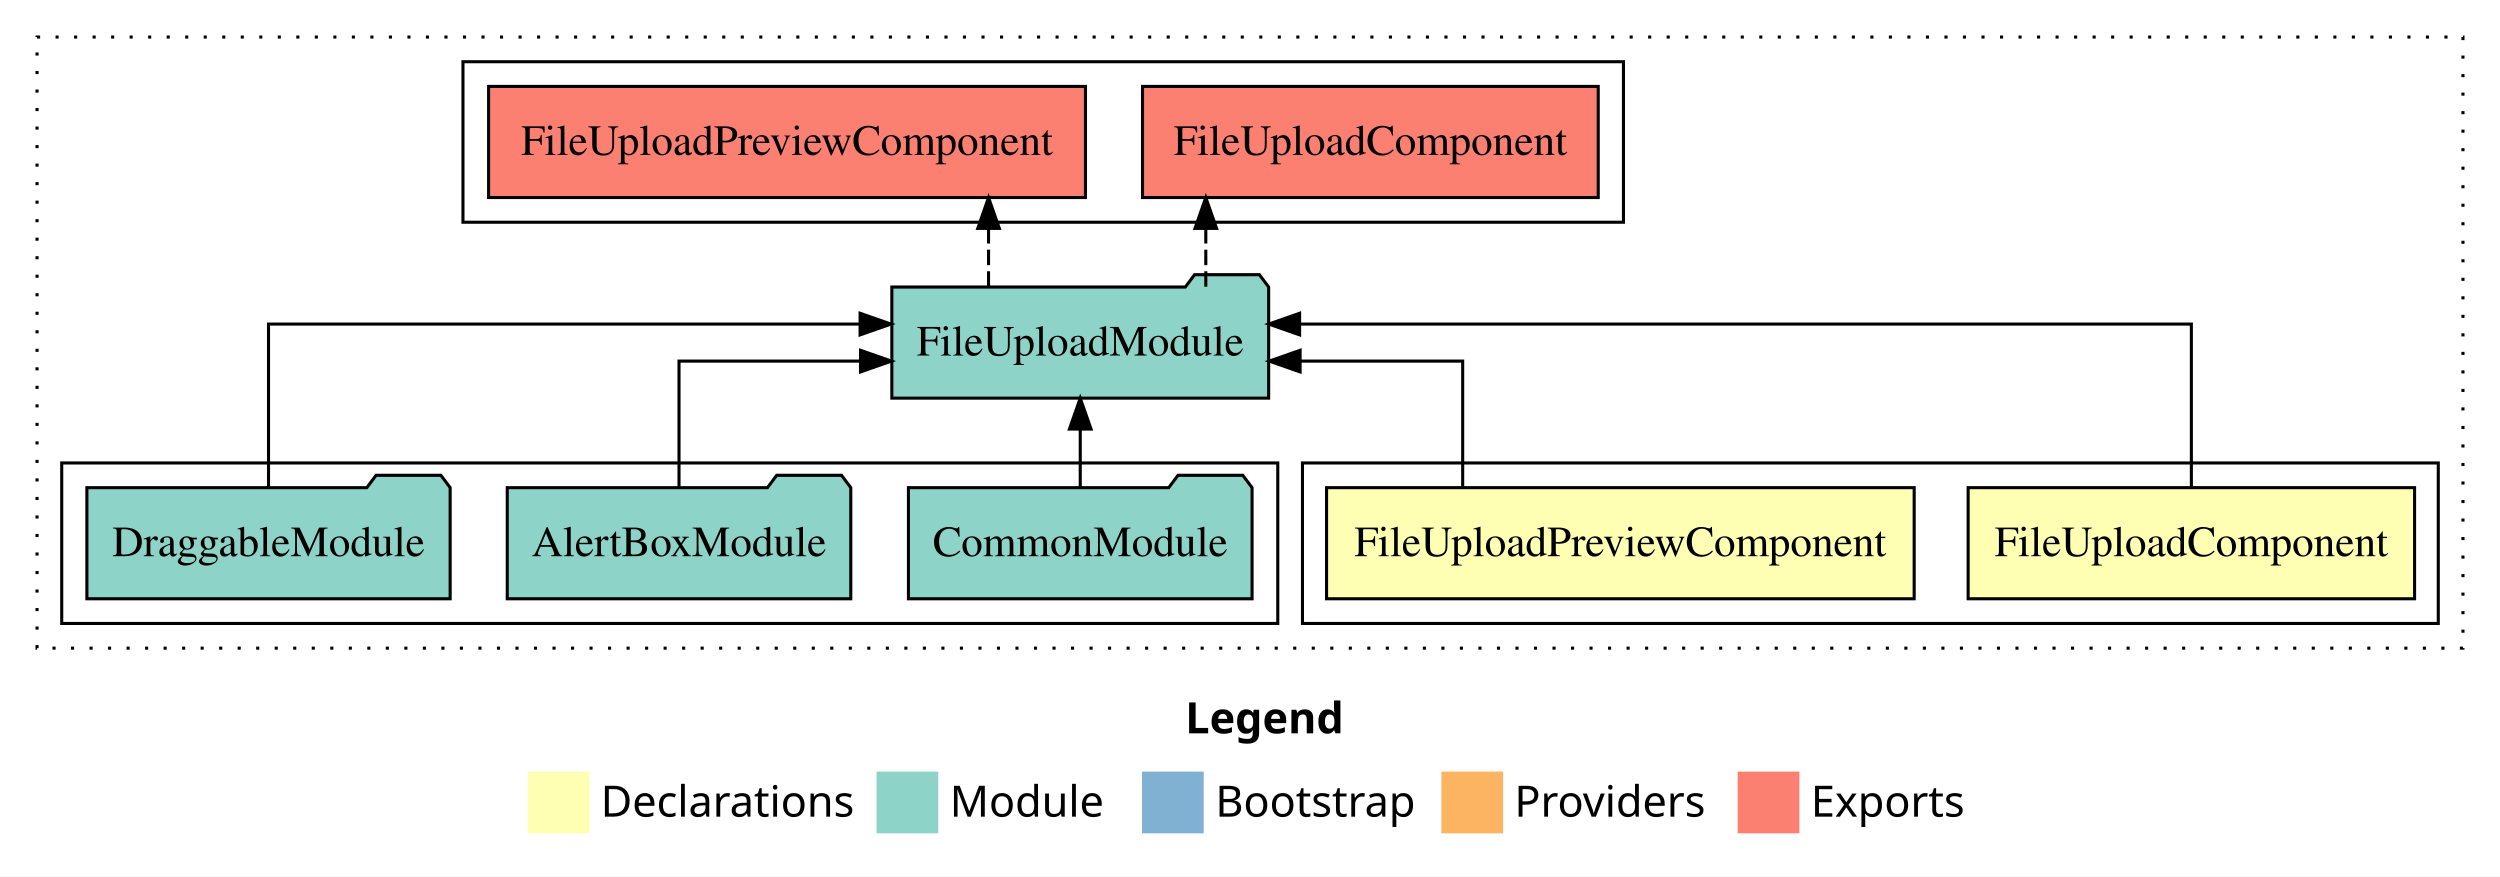
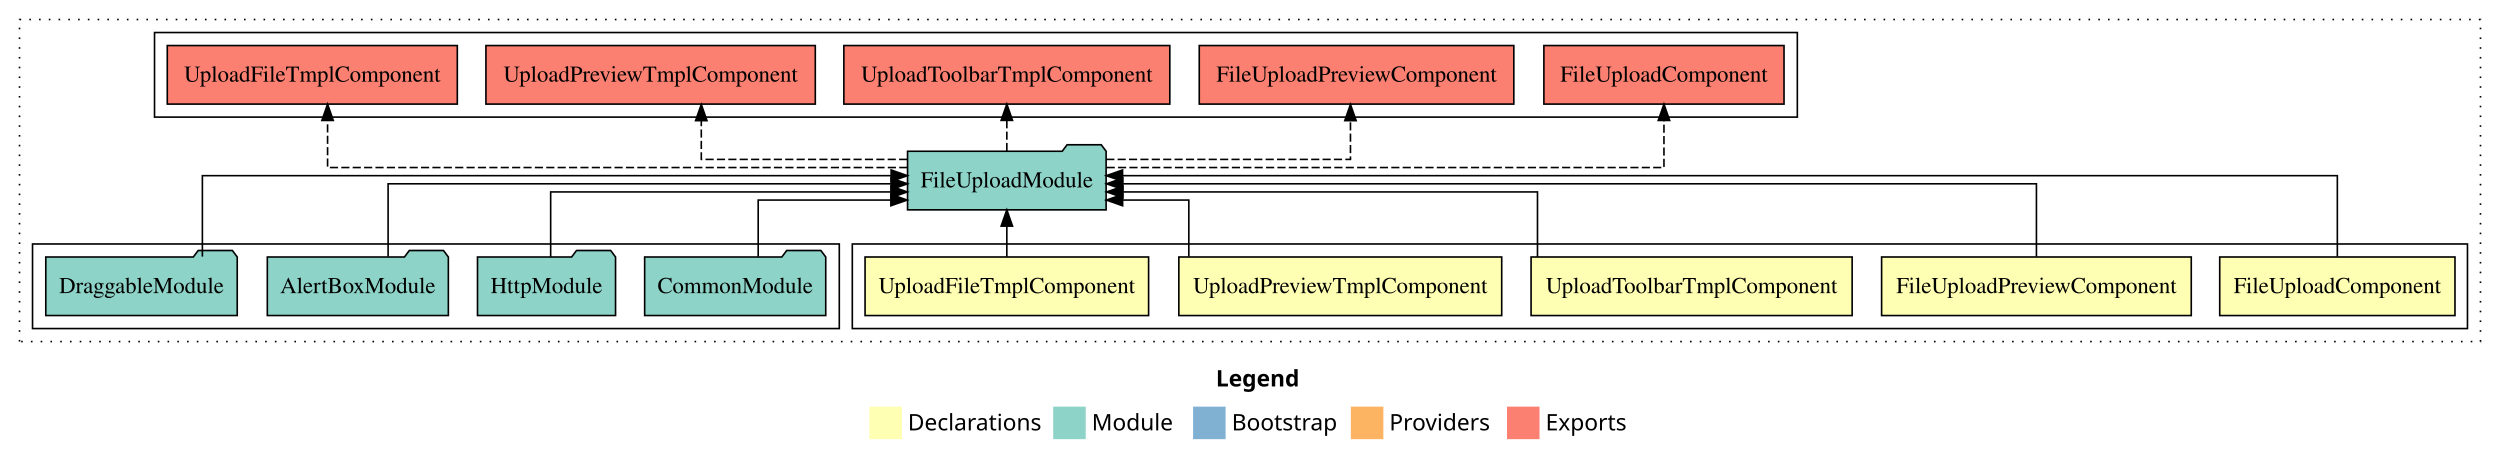
- <svg xmlns="http://www.w3.org/2000/svg" width="810pt" height="284pt" viewBox="0.00 0.00 810.00 284.00">
+ <svg xmlns="http://www.w3.org/2000/svg" width="1537pt" height="284pt" viewBox="0.00 0.00 1537.00 284.00">
  <g id="graph0" class="graph" transform="scale(1 1) rotate(0) translate(4 280)">
-     <polygon fill="white" stroke="none" points="-4,4 -4,-280 806,-280 806,4 -4,4" />
-     <text text-anchor="start" x="380.009" y="-42.4" font-family="sans-serif" font-weight="bold" font-size="14.00">Legend</text>
-     <polygon fill="#ffffb3" stroke="none" points="167,-10 167,-30 187,-30 187,-10 167,-10" />
-     <text text-anchor="start" x="190.629" y="-15.4" font-family="sans-serif" font-size="14.00">  Declarations</text>
-     <polygon fill="#8dd3c7" stroke="none" points="280,-10 280,-30 300,-30 300,-10 280,-10" />
-     <text text-anchor="start" x="303.725" y="-15.4" font-family="sans-serif" font-size="14.00">  Module</text>
-     <polygon fill="#80b1d3" stroke="none" points="366,-10 366,-30 386,-30 386,-10 366,-10" />
-     <text text-anchor="start" x="389.781" y="-15.4" font-family="sans-serif" font-size="14.00">  Bootstrap</text>
-     <polygon fill="#fdb462" stroke="none" points="463,-10 463,-30 483,-30 483,-10 463,-10" />
-     <text text-anchor="start" x="486.673" y="-15.4" font-family="sans-serif" font-size="14.00">  Providers</text>
-     <polygon fill="#fb8072" stroke="none" points="559,-10 559,-30 579,-30 579,-10 559,-10" />
-     <text text-anchor="start" x="582.726" y="-15.4" font-family="sans-serif" font-size="14.00">  Exports</text>
+     <polygon fill="white" stroke="none" points="-4,4 -4,-280 1533,-280 1533,4 -4,4" />
+     <text text-anchor="start" x="743.509" y="-42.4" font-family="sans-serif" font-weight="bold" font-size="14.00">Legend</text>
+     <polygon fill="#ffffb3" stroke="none" points="530.5,-10 530.5,-30 550.5,-30 550.5,-10 530.5,-10" />
+     <text text-anchor="start" x="554.129" y="-15.4" font-family="sans-serif" font-size="14.00">  Declarations</text>
+     <polygon fill="#8dd3c7" stroke="none" points="643.5,-10 643.5,-30 663.5,-30 663.5,-10 643.5,-10" />
+     <text text-anchor="start" x="667.225" y="-15.4" font-family="sans-serif" font-size="14.00">  Module</text>
+     <polygon fill="#80b1d3" stroke="none" points="729.5,-10 729.5,-30 749.5,-30 749.5,-10 729.5,-10" />
+     <text text-anchor="start" x="753.281" y="-15.4" font-family="sans-serif" font-size="14.00">  Bootstrap</text>
+     <polygon fill="#fdb462" stroke="none" points="826.5,-10 826.5,-30 846.5,-30 846.5,-10 826.5,-10" />
+     <text text-anchor="start" x="850.173" y="-15.4" font-family="sans-serif" font-size="14.00">  Providers</text>
+     <polygon fill="#fb8072" stroke="none" points="922.5,-10 922.5,-30 942.5,-30 942.5,-10 922.5,-10" />
+     <text text-anchor="start" x="946.226" y="-15.4" font-family="sans-serif" font-size="14.00">  Exports</text>
    <g id="clust1" class="cluster">
-       <polygon fill="none" stroke="black" stroke-dasharray="1,5" points="8,-70 8,-268 794,-268 794,-70 8,-70" />
+       <polygon fill="none" stroke="black" stroke-dasharray="1,5" points="8,-70 8,-268 1521,-268 1521,-70 8,-70" />
    </g>
    <g id="clust2" class="cluster">
-       <polygon fill="none" stroke="black" points="418,-78 418,-130 786,-130 786,-78 418,-78" />
+       <polygon fill="none" stroke="black" points="520,-78 520,-130 1513,-130 1513,-78 520,-78" />
    </g>
-     <g id="clust5" class="cluster">
-       <polygon fill="none" stroke="black" points="16,-78 16,-130 410,-130 410,-78 16,-78" />
+     <g id="clust8" class="cluster">
+       <polygon fill="none" stroke="black" points="16,-78 16,-130 512,-130 512,-78 16,-78" />
    </g>
-     <g id="clust6" class="cluster">
-       <polygon fill="none" stroke="black" points="146,-208 146,-260 522,-260 522,-208 146,-208" />
+     <g id="clust9" class="cluster">
+       <polygon fill="none" stroke="black" points="91,-208 91,-260 1101,-260 1101,-208 91,-208" />
    </g>
    <g id="node1" class="node">
-       <polygon fill="#ffffb3" stroke="black" points="778.323,-122 633.677,-122 633.677,-86 778.323,-86 778.323,-122" />
-       <text text-anchor="middle" x="706" y="-99.8" font-family="Times,serif" font-size="14.00">FileUploadComponent</text>
+       <polygon fill="#ffffb3" stroke="black" points="1505.32,-122 1360.68,-122 1360.68,-86 1505.32,-86 1505.32,-122" />
+       <text text-anchor="middle" x="1433" y="-99.8" font-family="Times,serif" font-size="14.00">FileUploadComponent</text>
+     </g>
+     <g id="node6" class="node">
+       <polygon fill="#8dd3c7" stroke="black" points="676.041,-187 673.041,-191 652.041,-191 649.041,-187 553.959,-187 553.959,-151 676.041,-151 676.041,-187" />
+       <text text-anchor="middle" x="615" y="-164.8" font-family="Times,serif" font-size="14.00">FileUploadModule</text>
+     </g>
+     <g id="edge1" class="edge">
+       <path fill="none" stroke="black" d="M1433,-122.223C1433,-142.365 1433,-172 1433,-172 1433,-172 686.148,-172 686.148,-172" />
+       <polygon fill="black" stroke="black" points="686.148,-168.5 676.148,-172 686.148,-175.5 686.148,-168.5" />
+     </g>
+     <g id="node2" class="node">
+       <polygon fill="#ffffb3" stroke="black" points="1343.19,-122 1152.81,-122 1152.81,-86 1343.19,-86 1343.19,-122" />
+       <text text-anchor="middle" x="1248" y="-99.8" font-family="Times,serif" font-size="14.00">FileUploadPreviewComponent</text>
+     </g>
+     <g id="edge2" class="edge">
+       <path fill="none" stroke="black" d="M1248,-122.222C1248,-140.829 1248,-167 1248,-167 1248,-167 686.27,-167 686.27,-167" />
+       <polygon fill="black" stroke="black" points="686.27,-163.5 676.27,-167 686.27,-170.5 686.27,-163.5" />
    </g>
    <g id="node3" class="node">
-       <polygon fill="#8dd3c7" stroke="black" points="407.041,-187 404.041,-191 383.041,-191 380.041,-187 284.959,-187 284.959,-151 407.041,-151 407.041,-187" />
-       <text text-anchor="middle" x="346" y="-164.8" font-family="Times,serif" font-size="14.00">FileUploadModule</text>
+       <polygon fill="#ffffb3" stroke="black" points="1134.7,-122 937.304,-122 937.304,-86 1134.7,-86 1134.7,-122" />
+       <text text-anchor="middle" x="1036" y="-99.8" font-family="Times,serif" font-size="14.00">UploadToolbarTmplComponent</text>
    </g>
-     <g id="edge1" class="edge">
-       <path fill="none" stroke="black" d="M706,-122.284C706,-143.321 706,-175 706,-175 706,-175 417.069,-175 417.069,-175" />
-       <polygon fill="black" stroke="black" points="417.069,-171.5 407.069,-175 417.069,-178.5 417.069,-171.5" />
+     <g id="edge3" class="edge">
+       <path fill="none" stroke="black" d="M941.245,-122.034C941.245,-139.06 941.245,-162 941.245,-162 941.245,-162 686.364,-162 686.364,-162" />
+       <polygon fill="black" stroke="black" points="686.364,-158.5 676.364,-162 686.364,-165.5 686.364,-158.5" />
    </g>
-     <g id="node2" class="node">
-       <polygon fill="#ffffb3" stroke="black" points="616.192,-122 425.808,-122 425.808,-86 616.192,-86 616.192,-122" />
-       <text text-anchor="middle" x="521" y="-99.8" font-family="Times,serif" font-size="14.00">FileUploadPreviewComponent</text>
+     <g id="node4" class="node">
+       <polygon fill="#ffffb3" stroke="black" points="919.248,-122 720.752,-122 720.752,-86 919.248,-86 919.248,-122" />
+       <text text-anchor="middle" x="820" y="-99.8" font-family="Times,serif" font-size="14.00">UploadPreviewTmplComponent</text>
    </g>
-     <g id="edge2" class="edge">
-       <path fill="none" stroke="black" d="M469.908,-122.023C469.908,-139.373 469.908,-163 469.908,-163 469.908,-163 417.228,-163 417.228,-163" />
-       <polygon fill="black" stroke="black" points="417.228,-159.5 407.228,-163 417.228,-166.5 417.228,-159.5" />
+     <g id="edge4" class="edge">
+       <path fill="none" stroke="black" d="M726.89,-122.24C726.89,-137.571 726.89,-157 726.89,-157 726.89,-157 686.183,-157 686.183,-157" />
+       <polygon fill="black" stroke="black" points="686.183,-153.5 676.183,-157 686.183,-160.5 686.183,-153.5" />
+     </g>
+     <g id="node5" class="node">
+       <polygon fill="#ffffb3" stroke="black" points="702.157,-122 527.843,-122 527.843,-86 702.157,-86 702.157,-122" />
+       <text text-anchor="middle" x="615" y="-99.8" font-family="Times,serif" font-size="14.00">UploadFileTmplComponent</text>
+     </g>
+     <g id="edge5" class="edge">
+       <path fill="none" stroke="black" d="M615,-122.106C615,-122.106 615,-140.991 615,-140.991" />
+       <polygon fill="black" stroke="black" points="611.5,-140.991 615,-150.991 618.5,-140.991 611.5,-140.991" />
+     </g>
+     <g id="node11" class="node">
+       <polygon fill="#fb8072" stroke="black" points="1092.82,-252 945.177,-252 945.177,-216 1092.82,-216 1092.82,-252" />
+       <text text-anchor="middle" x="1019" y="-229.8" font-family="Times,serif" font-size="14.00">FileUploadComponent </text>
+     </g>
+     <g id="edge10" class="edge">
+       <path fill="none" stroke="black" stroke-dasharray="5,2" d="M676.359,-177C789.377,-177 1019,-177 1019,-177 1019,-177 1019,-205.965 1019,-205.965" />
+       <polygon fill="black" stroke="black" points="1015.5,-205.965 1019,-215.965 1022.5,-205.965 1015.5,-205.965" />
+     </g>
+     <g id="node12" class="node">
+       <polygon fill="#fb8072" stroke="black" points="926.692,-252 733.308,-252 733.308,-216 926.692,-216 926.692,-252" />
+       <text text-anchor="middle" x="830" y="-229.8" font-family="Times,serif" font-size="14.00">FileUploadPreviewComponent </text>
+     </g>
+     <g id="edge11" class="edge">
+       <path fill="none" stroke="black" stroke-dasharray="5,2" d="M676.106,-182C738.501,-182 826.264,-182 826.264,-182 826.264,-182 826.264,-205.813 826.264,-205.813" />
+       <polygon fill="black" stroke="black" points="822.764,-205.813 826.264,-215.813 829.764,-205.813 822.764,-205.813" />
+     </g>
+     <g id="node13" class="node">
+       <polygon fill="#fb8072" stroke="black" points="715.197,-252 514.803,-252 514.803,-216 715.197,-216 715.197,-252" />
+       <text text-anchor="middle" x="615" y="-229.8" font-family="Times,serif" font-size="14.00">UploadToolbarTmplComponent </text>
+     </g>
+     <g id="edge12" class="edge">
+       <path fill="none" stroke="black" stroke-dasharray="5,2" d="M615,-187.106C615,-187.106 615,-205.991 615,-205.991" />
+       <polygon fill="black" stroke="black" points="611.5,-205.991 615,-215.991 618.5,-205.991 611.5,-205.991" />
+     </g>
+     <g id="node14" class="node">
+       <polygon fill="#fb8072" stroke="black" points="497.248,-252 294.752,-252 294.752,-216 497.248,-216 497.248,-252" />
+       <text text-anchor="middle" x="396" y="-229.8" font-family="Times,serif" font-size="14.00">UploadPreviewTmplComponent </text>
+     </g>
+     <g id="edge13" class="edge">
+       <path fill="none" stroke="black" stroke-dasharray="5,2" d="M553.751,-182C498.934,-182 427.152,-182 427.152,-182 427.152,-182 427.152,-205.813 427.152,-205.813" />
+       <polygon fill="black" stroke="black" points="423.652,-205.813 427.152,-215.813 430.652,-205.813 423.652,-205.813" />
+     </g>
+     <g id="node15" class="node">
+       <polygon fill="#fb8072" stroke="black" points="277.156,-252 98.844,-252 98.844,-216 277.156,-216 277.156,-252" />
+       <text text-anchor="middle" x="188" y="-229.8" font-family="Times,serif" font-size="14.00">UploadFileTmplComponent </text>
+     </g>
+     <g id="edge14" class="edge">
+       <path fill="none" stroke="black" stroke-dasharray="5,2" d="M553.829,-177C437.834,-177 197.392,-177 197.392,-177 197.392,-177 197.392,-205.965 197.392,-205.965" />
+       <polygon fill="black" stroke="black" points="193.892,-205.965 197.392,-215.965 200.892,-205.965 193.892,-205.965" />
    </g>
    <g id="node7" class="node">
-       <polygon fill="#fb8072" stroke="black" points="513.823,-252 366.177,-252 366.177,-216 513.823,-216 513.823,-252" />
-       <text text-anchor="middle" x="440" y="-229.8" font-family="Times,serif" font-size="14.00">FileUploadComponent </text>
+       <polygon fill="#8dd3c7" stroke="black" points="503.668,-122 500.668,-126 479.668,-126 476.668,-122 392.332,-122 392.332,-86 503.668,-86 503.668,-122" />
+       <text text-anchor="middle" x="448" y="-99.8" font-family="Times,serif" font-size="14.00">CommonModule</text>
    </g>
    <g id="edge6" class="edge">
-       <path fill="none" stroke="black" stroke-dasharray="5,2" d="M386.679,-187.106C386.679,-187.106 386.679,-205.991 386.679,-205.991" />
-       <polygon fill="black" stroke="black" points="383.179,-205.991 386.679,-215.991 390.179,-205.991 383.179,-205.991" />
+       <path fill="none" stroke="black" d="M462.138,-122.24C462.138,-137.571 462.138,-157 462.138,-157 462.138,-157 543.706,-157 543.706,-157" />
+       <polygon fill="black" stroke="black" points="543.706,-160.5 553.706,-157 543.706,-153.5 543.706,-160.5" />
    </g>
    <g id="node8" class="node">
-       <polygon fill="#fb8072" stroke="black" points="347.692,-252 154.308,-252 154.308,-216 347.692,-216 347.692,-252" />
-       <text text-anchor="middle" x="251" y="-229.8" font-family="Times,serif" font-size="14.00">FileUploadPreviewComponent </text>
+       <polygon fill="#8dd3c7" stroke="black" points="374.439,-122 371.439,-126 350.439,-126 347.439,-122 289.561,-122 289.561,-86 374.439,-86 374.439,-122" />
+       <text text-anchor="middle" x="332" y="-99.8" font-family="Times,serif" font-size="14.00">HttpModule</text>
    </g>
    <g id="edge7" class="edge">
-       <path fill="none" stroke="black" stroke-dasharray="5,2" d="M316.288,-187.106C316.288,-187.106 316.288,-205.991 316.288,-205.991" />
-       <polygon fill="black" stroke="black" points="312.788,-205.991 316.288,-215.991 319.788,-205.991 312.788,-205.991" />
+       <path fill="none" stroke="black" d="M334.548,-122.034C334.548,-139.06 334.548,-162 334.548,-162 334.548,-162 543.8,-162 543.8,-162" />
+       <polygon fill="black" stroke="black" points="543.8,-165.5 553.8,-162 543.8,-158.5 543.8,-165.5" />
    </g>
-     <g id="node4" class="node">
-       <polygon fill="#8dd3c7" stroke="black" points="401.668,-122 398.668,-126 377.668,-126 374.668,-122 290.332,-122 290.332,-86 401.668,-86 401.668,-122" />
-       <text text-anchor="middle" x="346" y="-99.8" font-family="Times,serif" font-size="14.00">CommonModule</text>
-     </g>
-     <g id="edge3" class="edge">
-       <path fill="none" stroke="black" d="M346,-122.106C346,-122.106 346,-140.991 346,-140.991" />
-       <polygon fill="black" stroke="black" points="342.5,-140.991 346,-150.991 349.5,-140.991 342.5,-140.991" />
-     </g>
-     <g id="node5" class="node">
+     <g id="node9" class="node">
      <polygon fill="#8dd3c7" stroke="black" points="271.65,-122 268.65,-126 247.65,-126 244.65,-122 160.35,-122 160.35,-86 271.65,-86 271.65,-122" />
      <text text-anchor="middle" x="216" y="-99.8" font-family="Times,serif" font-size="14.00">AlertBoxModule</text>
    </g>
-     <g id="edge4" class="edge">
-       <path fill="none" stroke="black" d="M216,-122.023C216,-139.373 216,-163 216,-163 216,-163 274.807,-163 274.807,-163" />
-       <polygon fill="black" stroke="black" points="274.807,-166.5 284.807,-163 274.807,-159.5 274.807,-166.5" />
+     <g id="edge8" class="edge">
+       <path fill="none" stroke="black" d="M234.608,-122.222C234.608,-140.829 234.608,-167 234.608,-167 234.608,-167 543.883,-167 543.883,-167" />
+       <polygon fill="black" stroke="black" points="543.884,-170.5 553.883,-167 543.883,-163.5 543.884,-170.5" />
    </g>
-     <g id="node6" class="node">
+     <g id="node10" class="node">
      <polygon fill="#8dd3c7" stroke="black" points="141.851,-122 138.851,-126 117.851,-126 114.851,-122 24.148,-122 24.148,-86 141.851,-86 141.851,-122" />
      <text text-anchor="middle" x="83" y="-99.8" font-family="Times,serif" font-size="14.00">DraggableModule</text>
    </g>
-     <g id="edge5" class="edge">
-       <path fill="none" stroke="black" d="M83,-122.284C83,-143.321 83,-175 83,-175 83,-175 274.67,-175 274.67,-175" />
-       <polygon fill="black" stroke="black" points="274.67,-178.5 284.67,-175 274.67,-171.5 274.67,-178.5" />
+     <g id="edge9" class="edge">
+       <path fill="none" stroke="black" d="M120.424,-122.223C120.424,-142.365 120.424,-172 120.424,-172 120.424,-172 543.859,-172 543.859,-172" />
+       <polygon fill="black" stroke="black" points="543.859,-175.5 553.859,-172 543.859,-168.5 543.859,-175.5" />
    </g>
  </g>
</svg>
